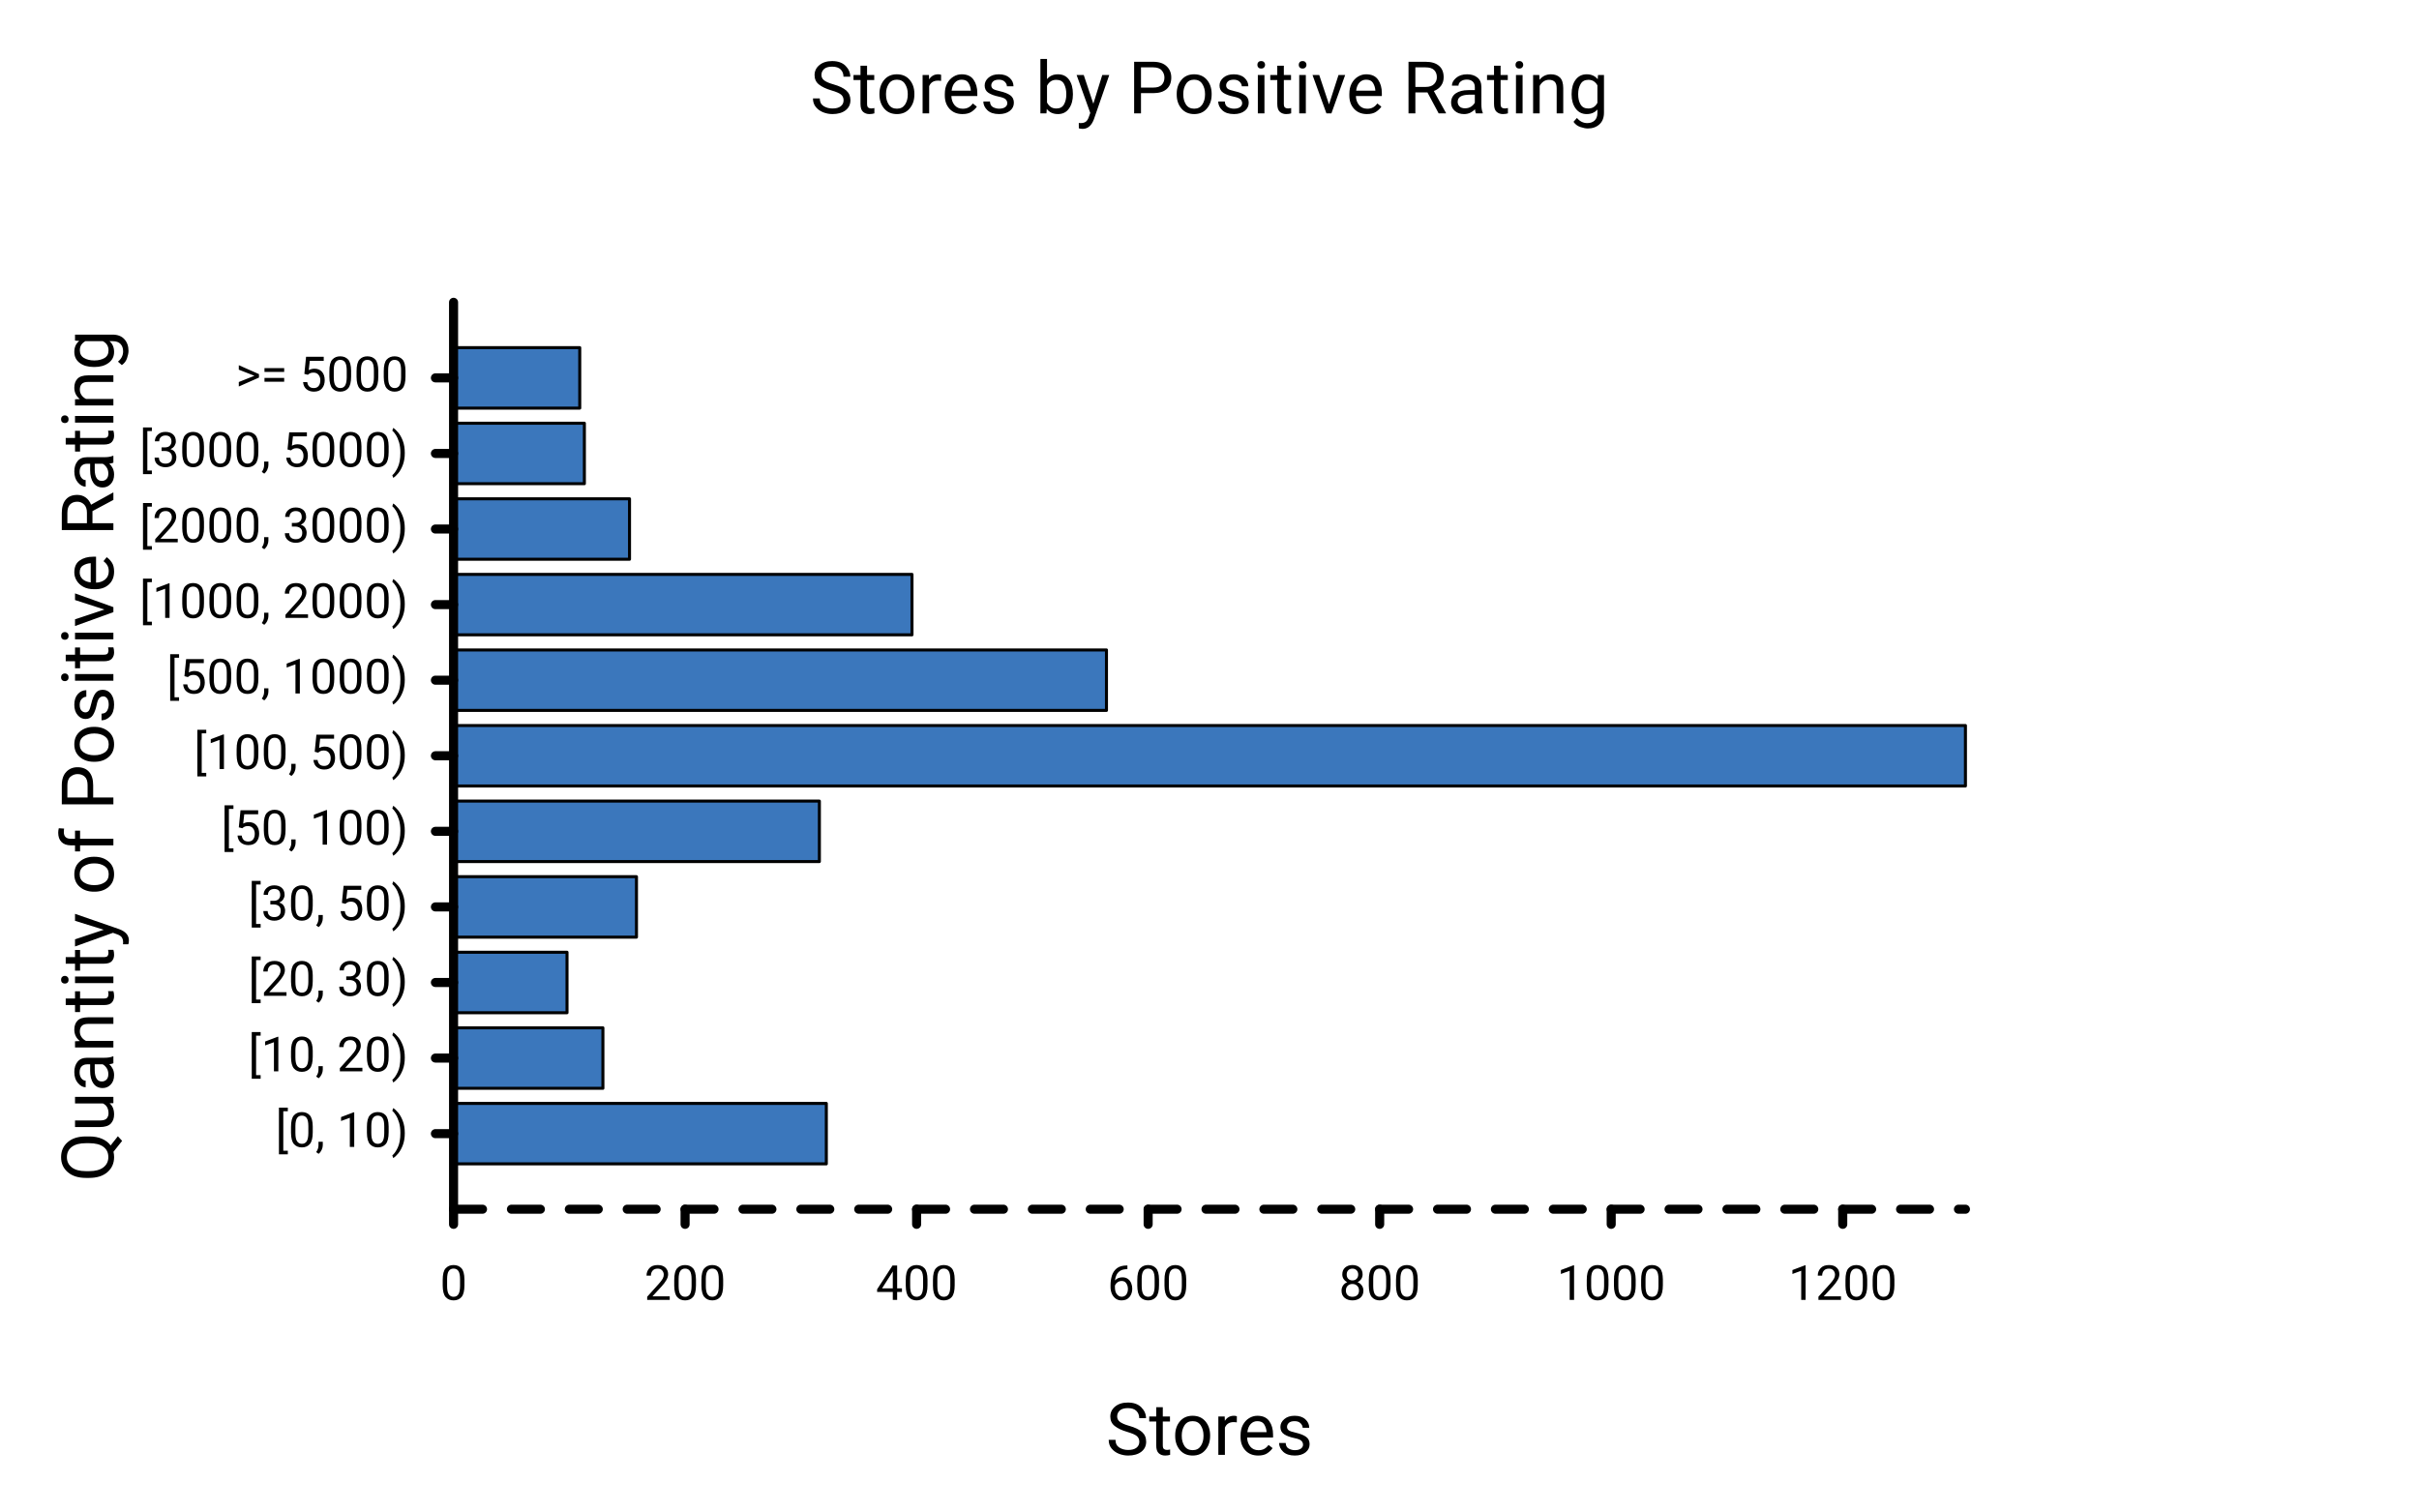
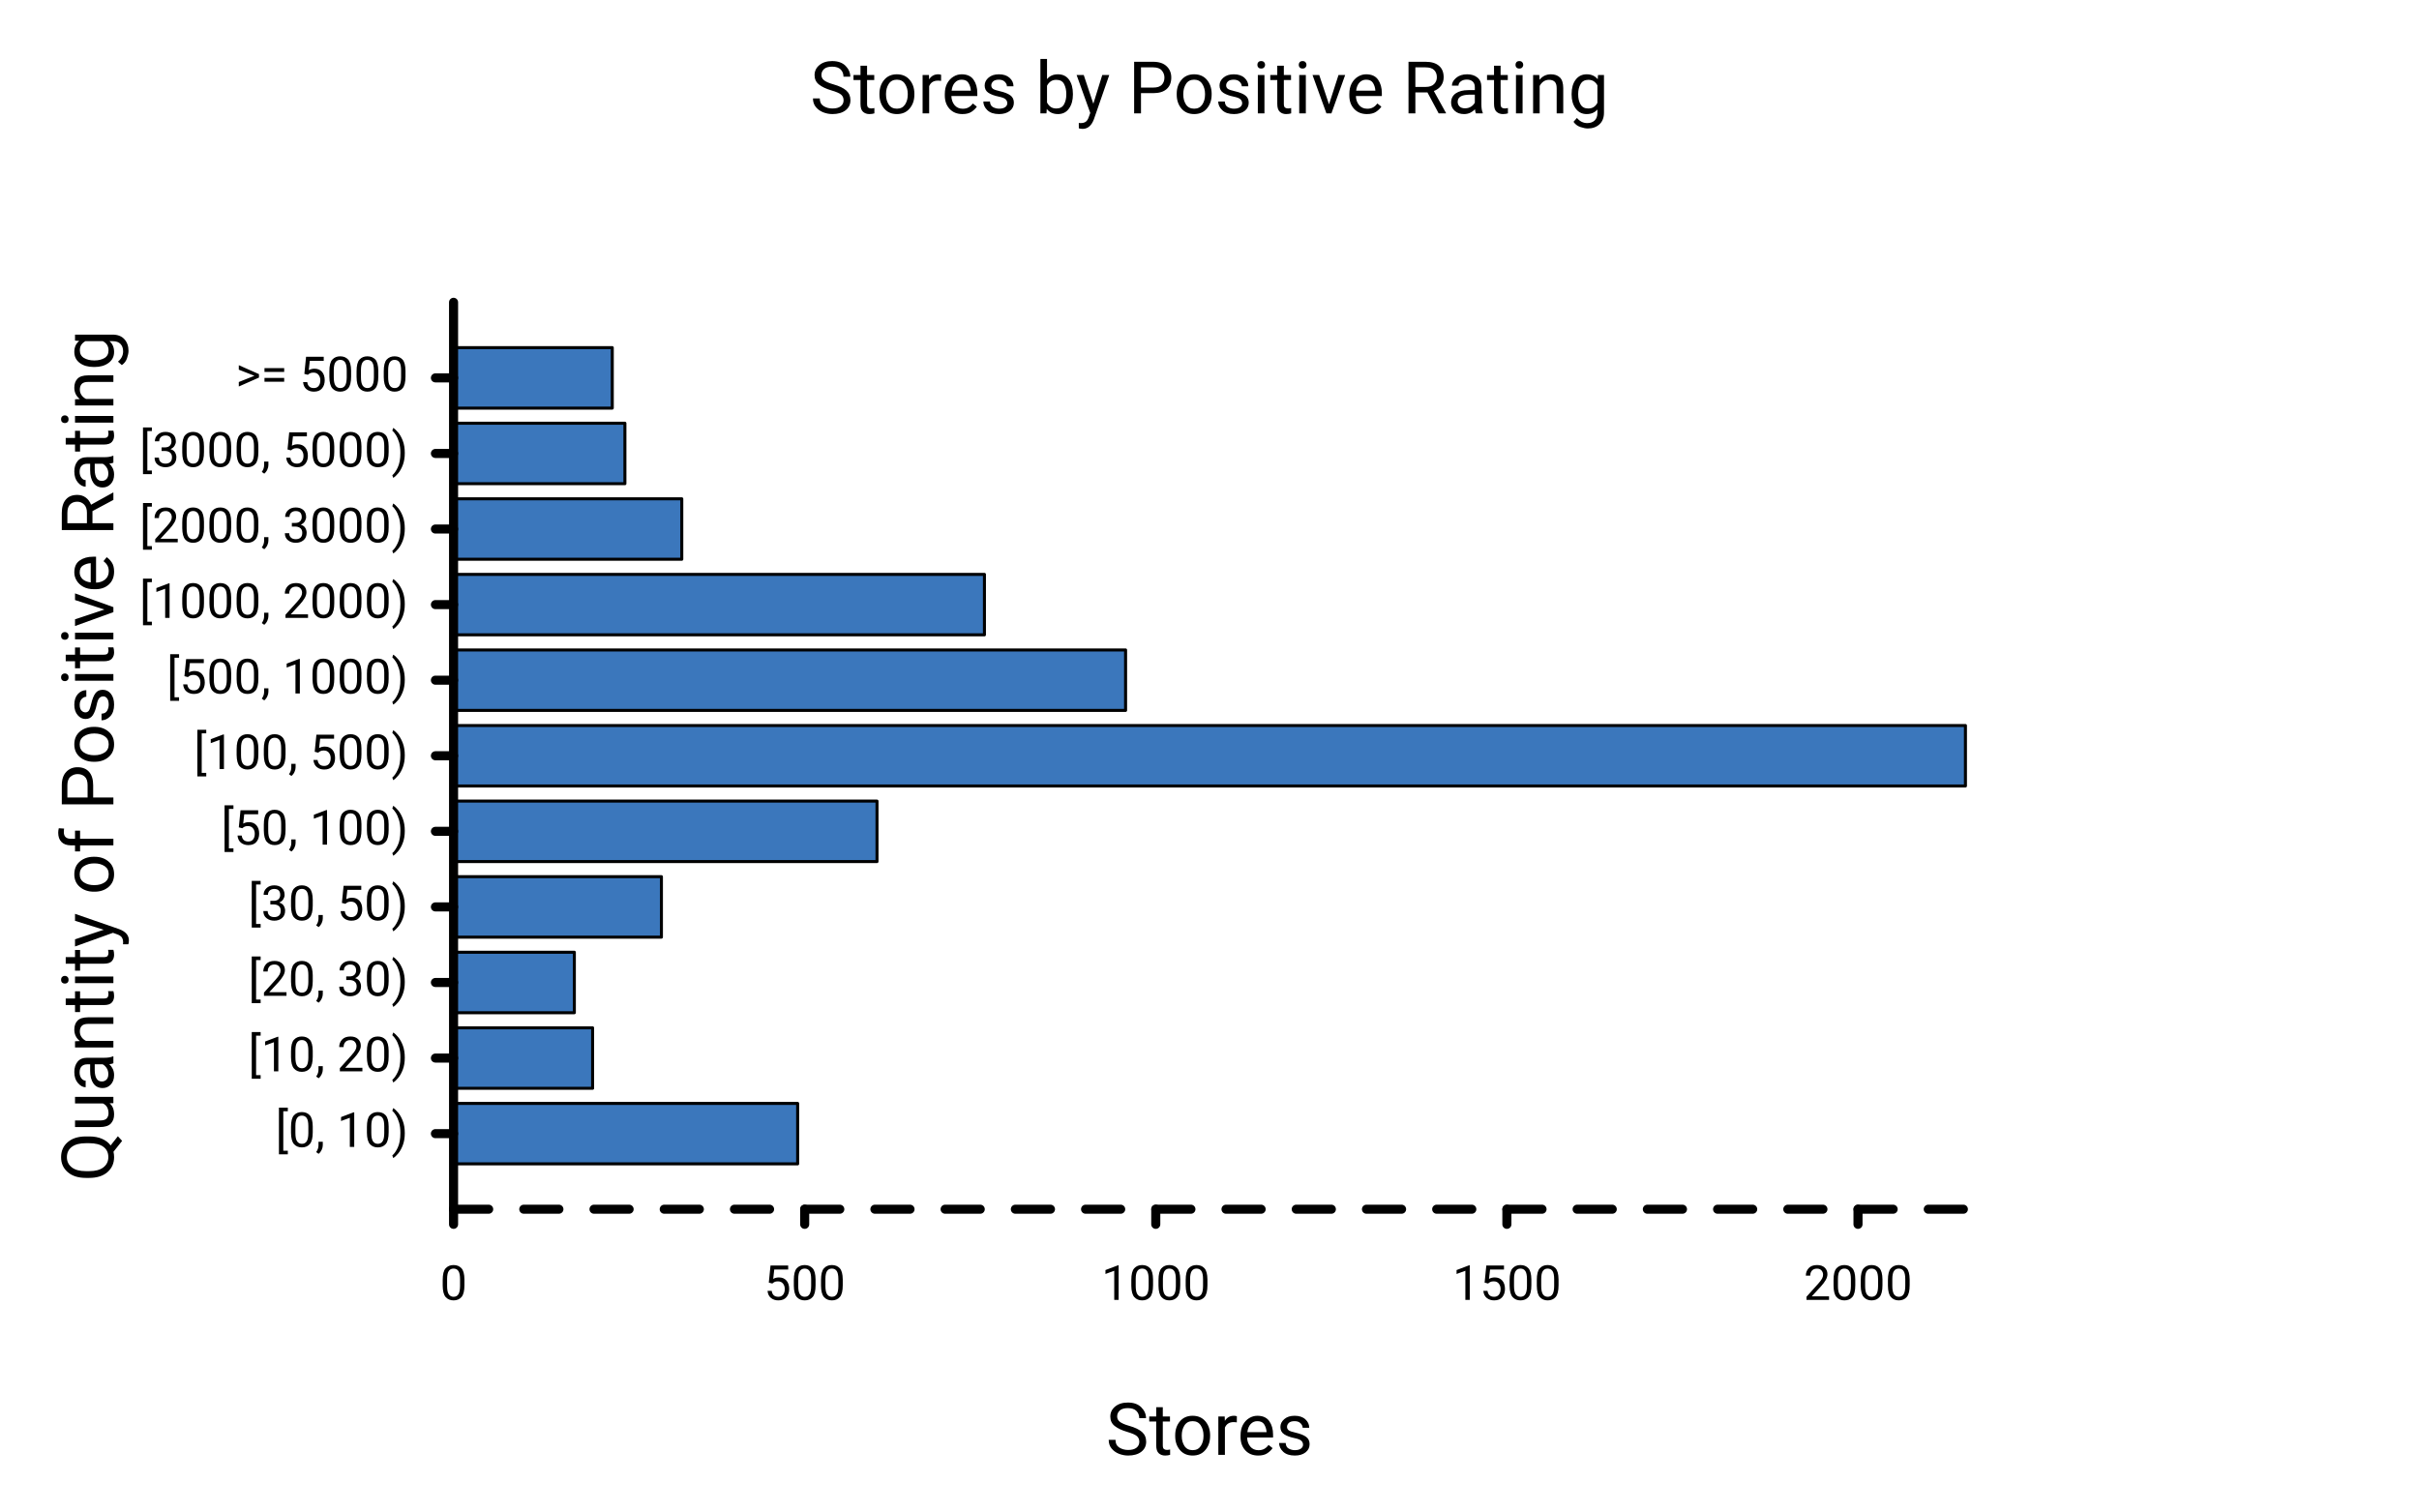
<svg xmlns="http://www.w3.org/2000/svg" class="poloto" width="800" height="500" viewBox="0 0 800 500">
  <style>
.poloto{
  stroke-linecap:round;
  stroke-linejoin:round;
  font-family:Roboto,sans-serif;
  font-size:16px;
}
.poloto_background{fill:AliceBlue;}
.poloto_scatter{stroke-width:7}
.poloto_line{stroke-width:2}
.poloto_text{fill: black;}
.poloto_name{font-size:24px;dominant-baseline:start;text-anchor:middle;}
.poloto_where{dominant-baseline:middle;text-anchor:start}
.poloto_text.poloto_legend{font-size:20px;dominant-baseline:middle;text-anchor:start;}
.poloto_text.poloto_ticks.poloto_y{dominant-baseline:middle;text-anchor:end}
.poloto_text.poloto_ticks.poloto_x{dominant-baseline:start;text-anchor:middle}
.poloto_imgs.poloto_ticks{stroke: black;stroke-width:3;fill:none;stroke-dasharray:none}
.poloto_grid{stroke:gray;stroke-width:0.5}

.poloto0.poloto_stroke{stroke:blue;}
.poloto1.poloto_stroke{stroke:red;}
.poloto2.poloto_stroke{stroke:green;}
.poloto3.poloto_stroke{stroke:gold;}
.poloto4.poloto_stroke{stroke:aqua;}
.poloto5.poloto_stroke{stroke:lime;}
.poloto6.poloto_stroke{stroke:orange;}
.poloto7.poloto_stroke{stroke:chocolate;}
.poloto0.poloto_fill{fill:blue;}
.poloto1.poloto_fill{fill:red;}
.poloto2.poloto_fill{fill:green;}
.poloto3.poloto_fill{fill:gold;}
.poloto4.poloto_fill{fill:aqua;}
.poloto5.poloto_fill{fill:lime;}
.poloto6.poloto_fill{fill:orange;}
.poloto7.poloto_fill{fill:chocolate;}

            .poloto_background{fill-opacity:0;}
            .poloto0.poloto_histo.poloto_imgs{fill:#3B77BC;stroke:black;stroke-width:1px}
            .poloto_grid{display:none}
            .poloto0.poloto_stroke{stroke:#3B77BC}
        
	</style>
  <circle r="1e5" class="poloto_background" />
  <g id="poloto_plot0" class="poloto_plot poloto_imgs poloto_histo poloto0 poloto_fill">
-     <rect x="150.00" y="365.00" width="123.277" height="20" />
-     <rect x="150.00" y="340.00" width="49.387" height="20" />
-     <rect x="150.00" y="315.00" width="37.519" height="20" />
-     <rect x="150.00" y="290.00" width="60.49" height="20" />
-     <rect x="150.00" y="265.00" width="120.98" height="20" />
+     <rect x="150.00" y="365.00" width="113.795" height="20" />
+     <rect x="150.00" y="340.00" width="45.982" height="20" />
+     <rect x="150.00" y="315.00" width="39.944" height="20" />
+     <rect x="150.00" y="290.00" width="68.741" height="20" />
+     <rect x="150.00" y="265.00" width="140.037" height="20" />
    <rect x="150.00" y="240.00" width="500" height="20" />
-     <rect x="150.00" y="215.00" width="215.926" height="20" />
-     <rect x="150.00" y="190.00" width="151.608" height="20" />
-     <rect x="150.00" y="165.00" width="58.193" height="20" />
-     <rect x="150.00" y="140.00" width="43.262" height="20" />
-     <rect x="150.00" y="115.00" width="41.73" height="20" />
+     <rect x="150.00" y="215.00" width="222.248" height="20" />
+     <rect x="150.00" y="190.00" width="175.569" height="20" />
+     <rect x="150.00" y="165.00" width="75.476" height="20" />
+     <rect x="150.00" y="140.00" width="56.665" height="20" />
+     <rect x="150.00" y="115.00" width="52.485" height="20" />
  </g>
  <text class="poloto_text poloto_name poloto_title" x="400.00" y="37.50">Stores by Positive Rating</text>
  <text class="poloto_text poloto_name poloto_x" x="400.00" y="481.25">Stores</text>
  <text class="poloto_text poloto_name poloto_y" x="37.50" y="250.00" transform="rotate(-90,37.50,250.00)">Quantity of Positive Rating</text>
  <g class="poloto_text poloto_ticks poloto_y">
    <text x="135.00" y="375.00">[0, 10)</text>
    <text x="135.00" y="350.00">[10, 20)</text>
    <text x="135.00" y="325.00">[20, 30)</text>
    <text x="135.00" y="300.00">[30, 50)</text>
    <text x="135.00" y="275.00">[50, 100)</text>
    <text x="135.00" y="250.00">[100, 500)</text>
    <text x="135.00" y="225.00">[500, 1000)</text>
    <text x="135.00" y="200.00">[1000, 2000)</text>
    <text x="135.00" y="175.00">[2000, 3000)</text>
    <text x="135.00" y="150.00">[3000, 5000)</text>
    <text x="135.00" y="125.00">&gt;= 5000</text>
  </g>
  <g class="poloto_imgs poloto_ticks poloto_y">
    <line x1="150.00" x2="144.00" y1="375.00" y2="375.00" />
    <line x1="150.00" x2="144.00" y1="350.00" y2="350.00" />
    <line x1="150.00" x2="144.00" y1="325.00" y2="325.00" />
    <line x1="150.00" x2="144.00" y1="300.00" y2="300.00" />
    <line x1="150.00" x2="144.00" y1="275.00" y2="275.00" />
    <line x1="150.00" x2="144.00" y1="250.00" y2="250.00" />
    <line x1="150.00" x2="144.00" y1="225.00" y2="225.00" />
    <line x1="150.00" x2="144.00" y1="200.00" y2="200.00" />
    <line x1="150.00" x2="144.00" y1="175.00" y2="175.00" />
    <line x1="150.00" x2="144.00" y1="150.00" y2="150.00" />
    <line x1="150.00" x2="144.00" y1="125.00" y2="125.00" />
  </g>
  <g class="poloto_text poloto_ticks poloto_x">
    <text x="150.00" y="430.00">0</text>
-     <text x="226.57" y="430.00">200</text>
-     <text x="303.14" y="430.00">400</text>
-     <text x="379.71" y="430.00">600</text>
-     <text x="456.28" y="430.00">800</text>
-     <text x="532.85" y="430.00">1000</text>
-     <text x="609.42" y="430.00">1200</text>
+     <text x="266.12" y="430.00">500</text>
+     <text x="382.23" y="430.00">1000</text>
+     <text x="498.35" y="430.00">1500</text>
+     <text x="614.47" y="430.00">2000</text>
  </g>
  <g class="poloto_imgs poloto_ticks poloto_x">
    <line x1="150.00" x2="150.00" y1="400.00" y2="405.00" />
-     <line x1="226.57" x2="226.57" y1="400.00" y2="405.00" />
-     <line x1="303.14" x2="303.14" y1="400.00" y2="405.00" />
-     <line x1="379.71" x2="379.71" y1="400.00" y2="405.00" />
-     <line x1="456.28" x2="456.28" y1="400.00" y2="405.00" />
-     <line x1="532.85" x2="532.85" y1="400.00" y2="405.00" />
-     <line x1="609.42" x2="609.42" y1="400.00" y2="405.00" />
+     <line x1="266.12" x2="266.12" y1="400.00" y2="405.00" />
+     <line x1="382.23" x2="382.23" y1="400.00" y2="405.00" />
+     <line x1="498.35" x2="498.35" y1="400.00" y2="405.00" />
+     <line x1="614.47" x2="614.47" y1="400.00" y2="405.00" />
  </g>
  <g class="poloto_grid poloto_x">
    <line x1="150.00" x2="150.00" y1="400.00" y2="100.00" />
-     <line x1="226.57" x2="226.57" y1="400.00" y2="100.00" />
-     <line x1="303.14" x2="303.14" y1="400.00" y2="100.00" />
-     <line x1="379.71" x2="379.71" y1="400.00" y2="100.00" />
-     <line x1="456.28" x2="456.28" y1="400.00" y2="100.00" />
-     <line x1="532.85" x2="532.85" y1="400.00" y2="100.00" />
-     <line x1="609.42" x2="609.42" y1="400.00" y2="100.00" />
+     <line x1="266.12" x2="266.12" y1="400.00" y2="100.00" />
+     <line x1="382.23" x2="382.23" y1="400.00" y2="100.00" />
+     <line x1="498.35" x2="498.35" y1="400.00" y2="100.00" />
+     <line x1="614.47" x2="614.47" y1="400.00" y2="100.00" />
  </g>
-   <path class="poloto_imgs poloto_ticks poloto_x" style="stroke-dasharray:9.571;stroke-dashoffset:-0;" d=" M 150.00 400.00 L 650.00 400.00" />
+   <path class="poloto_imgs poloto_ticks poloto_x" style="stroke-dasharray:11.612;stroke-dashoffset:-0;" d=" M 150.00 400.00 L 650.00 400.00" />
  <path class="poloto_imgs poloto_ticks poloto_y" d=" M 150.00 400.00 L 150.00 100.00" />
</svg>
